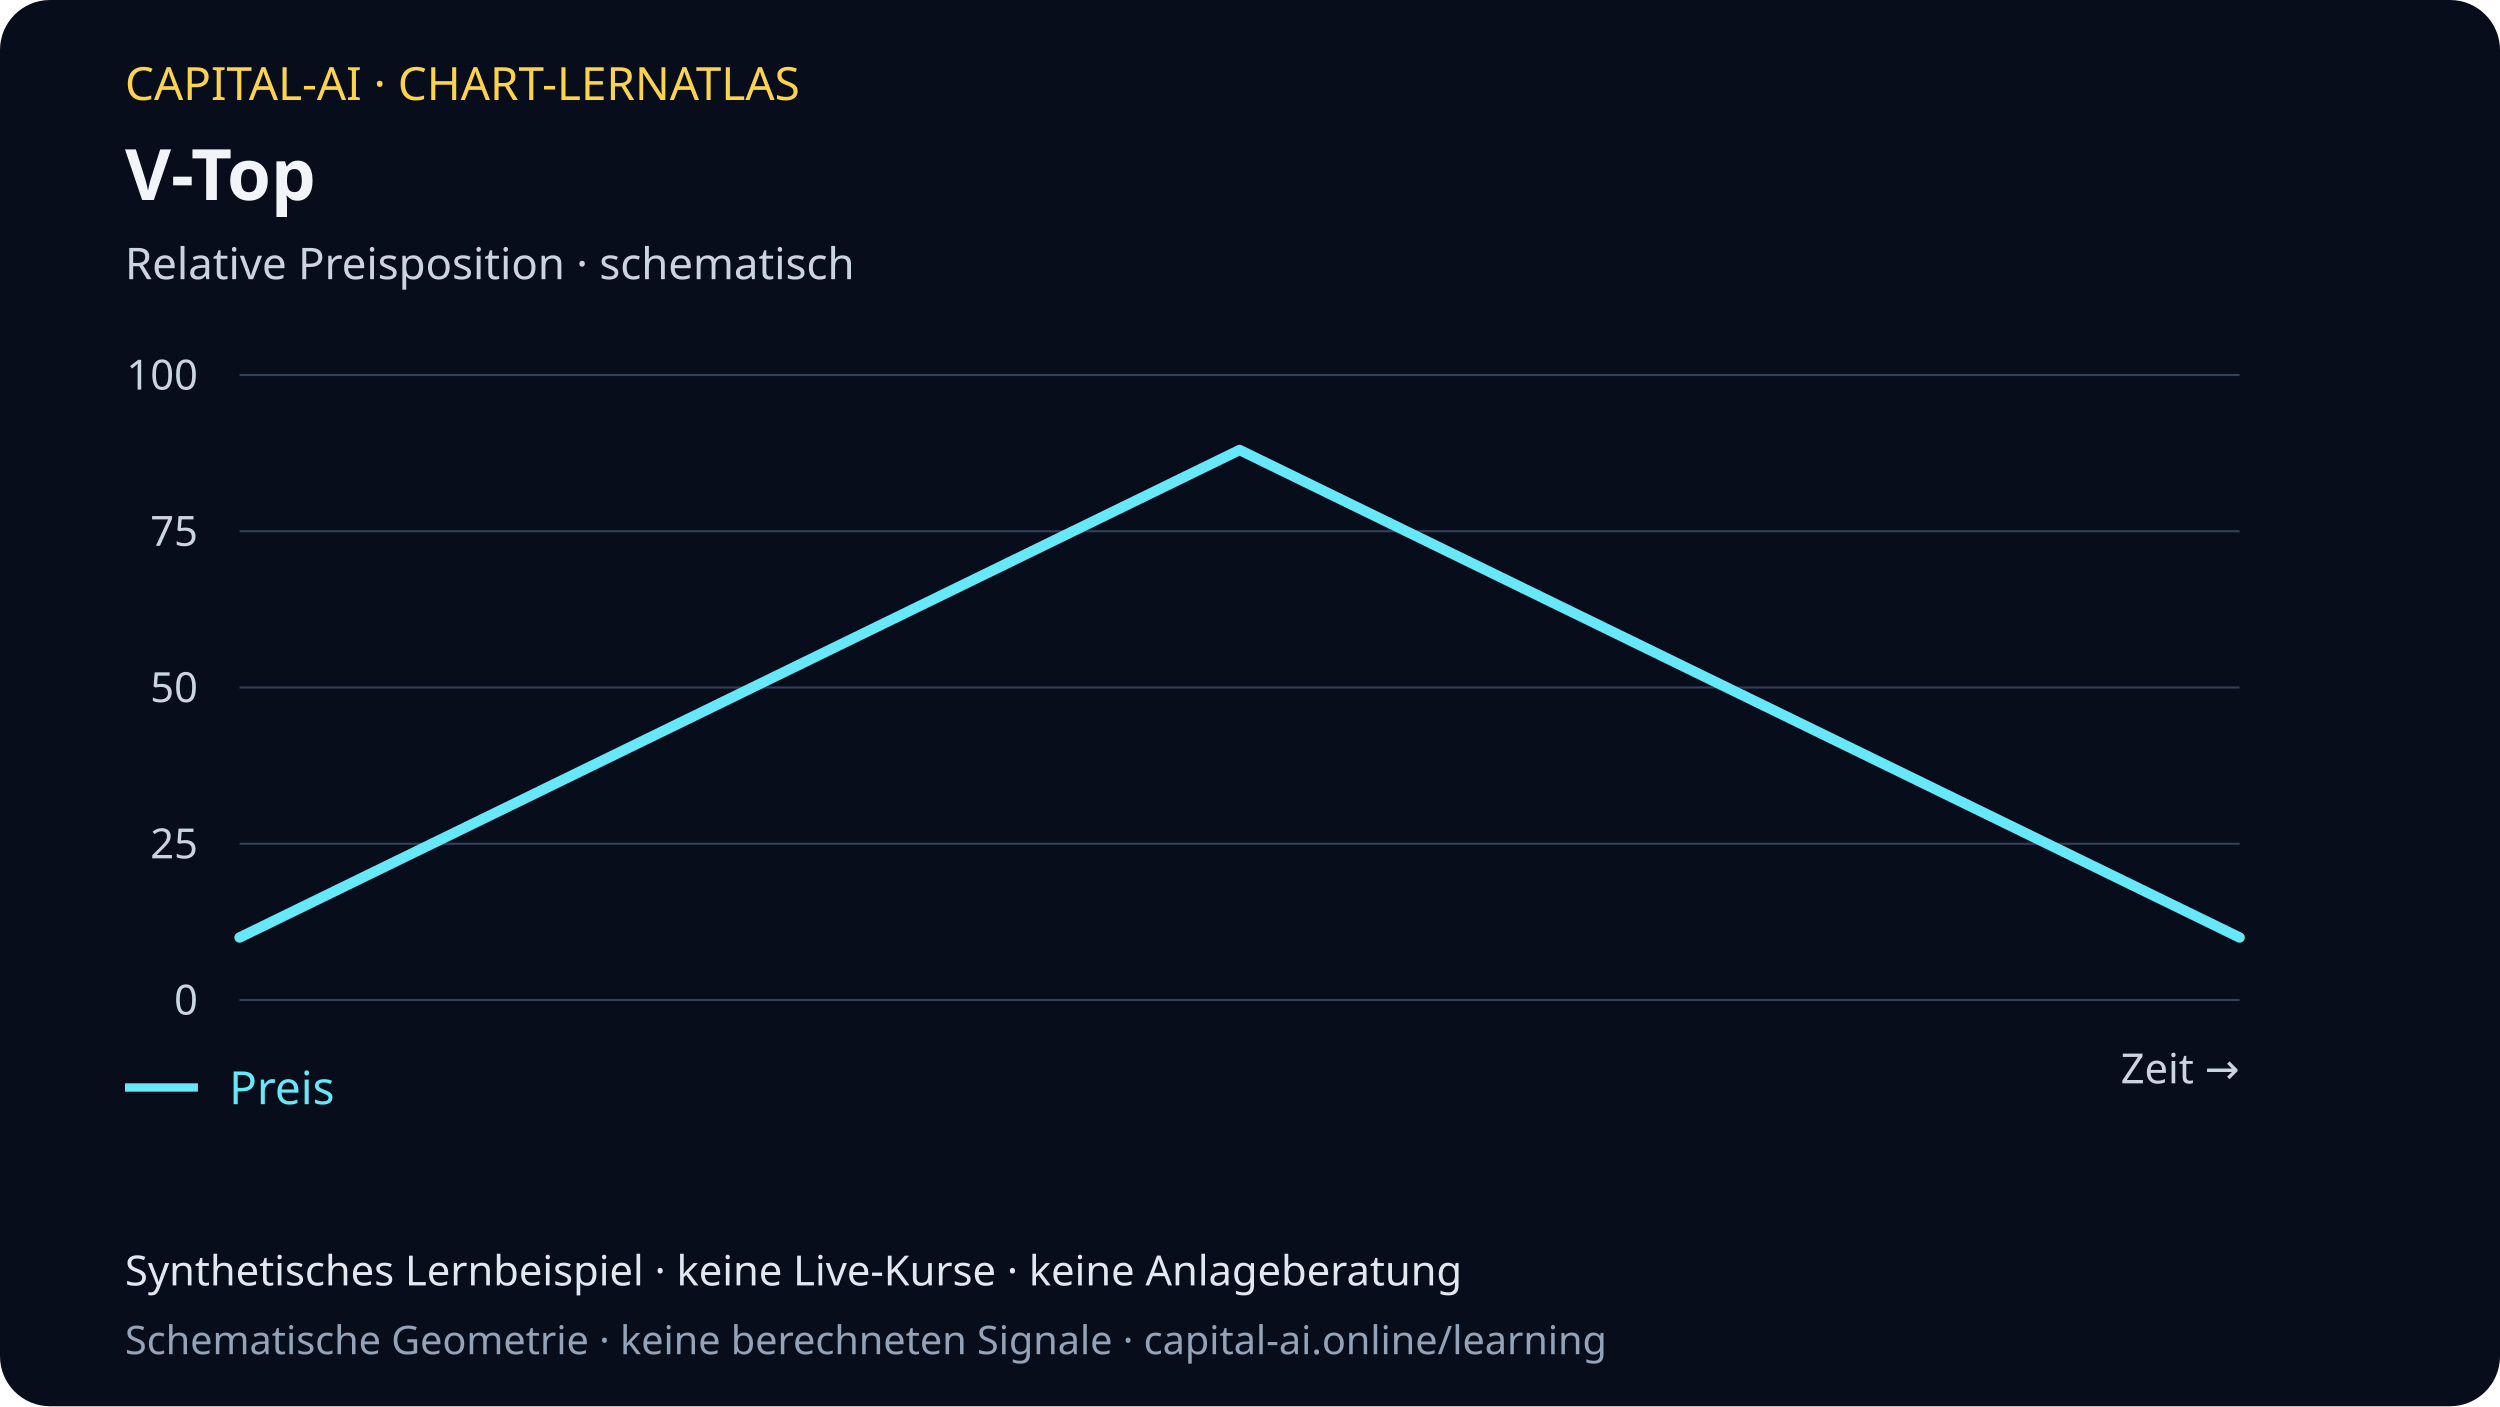
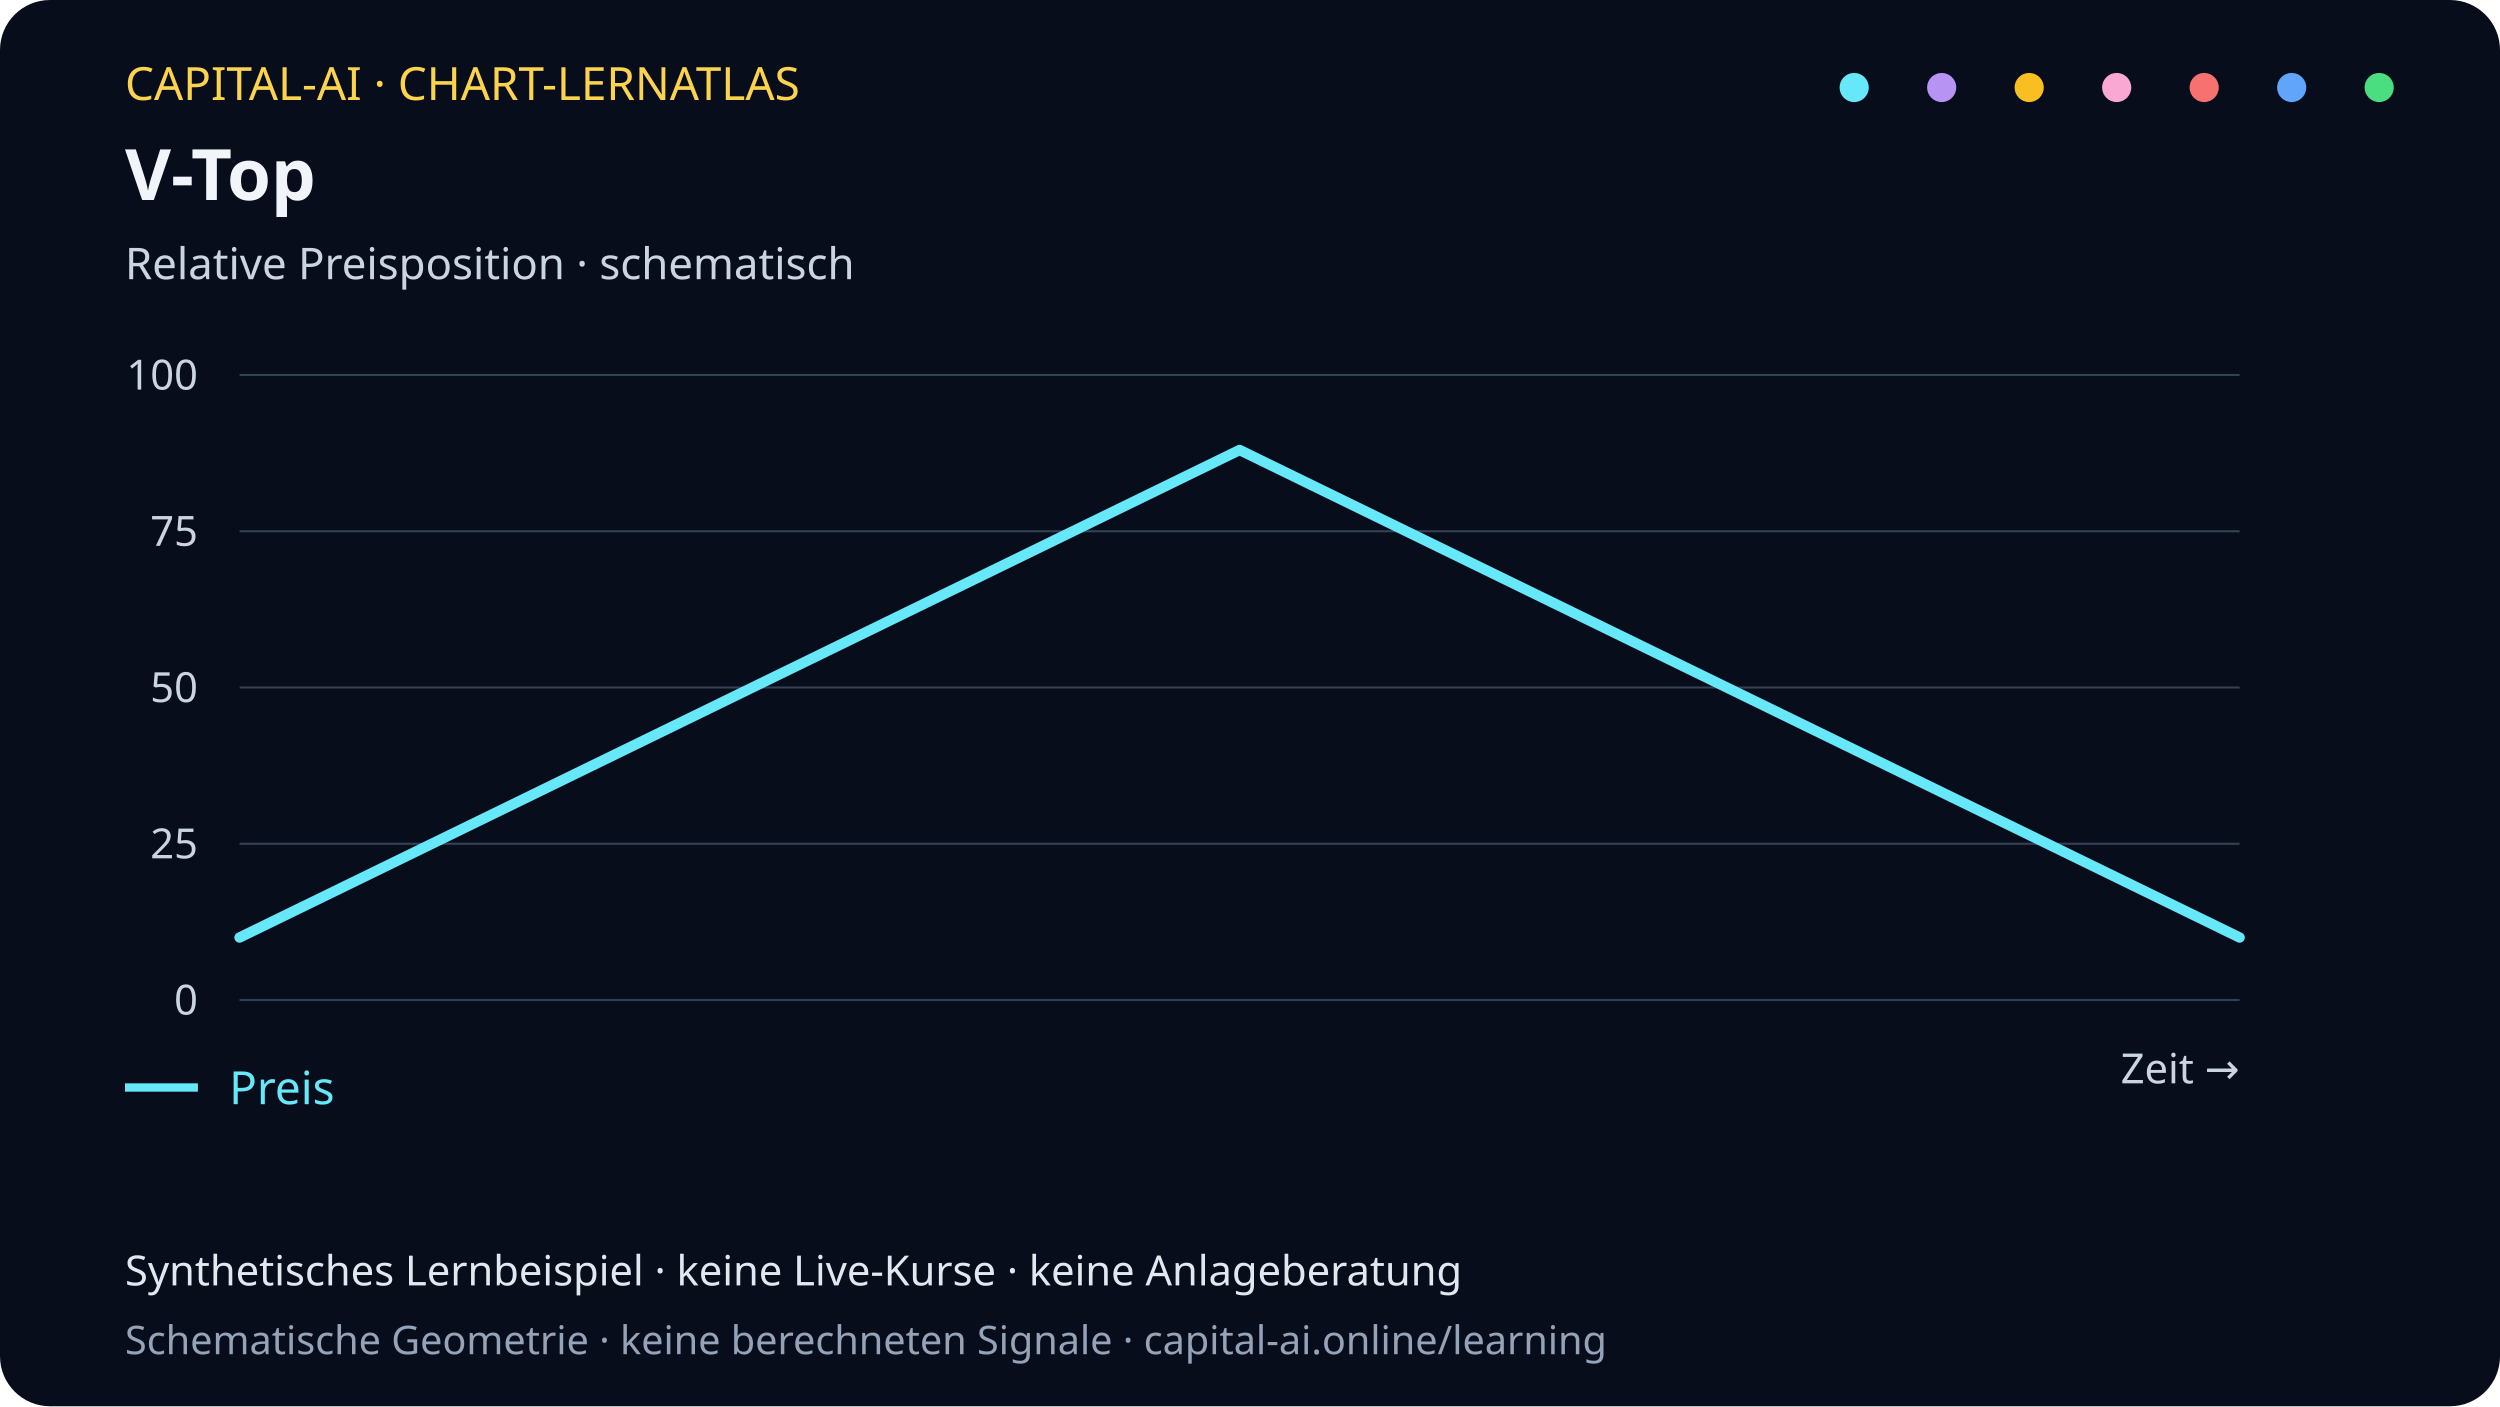
<svg xmlns="http://www.w3.org/2000/svg" viewBox="0 0 1200 675" role="img" aria-label="V-Top. Ein steiler Anstieg geht unmittelbar in einen schnellen Rückgang über. Das Schema vereinfacht Verlauf und Zeitebene. Synthetisches Lernbeispiel · keine Live-Kurse · keine Anlageberatung" class="h-auto w-full rounded-xl">
  <rect width="1200" height="675" rx="24" fill="#080d1c" />
+   <g aria-hidden="true" data-universe-spectrum="CAPITAL_AI_UNIVERSE@1">
+     <circle cx="890" cy="42" r="7" fill="#67E8F9" />
+     <circle cx="932" cy="42" r="7" fill="#B794F4" />
+     <circle cx="974" cy="42" r="7" fill="#F9BF21" />
+     <circle cx="1016" cy="42" r="7" fill="#F9A8D4" />
+     <circle cx="1058" cy="42" r="7" fill="#F87171" />
+     <circle cx="1100" cy="42" r="7" fill="#60A5FA" />
+     <circle cx="1142" cy="42" r="7" fill="#4ADE80" />
+   </g>
  <g font-family="system-ui, sans-serif">
    <text x="60" y="48" fill="#fcd34d" font-size="22">CAPITAL-AI · CHART-LERNATLAS</text>
    <text x="60" y="96" fill="#f1f5f9" font-size="34" font-weight="700">V-Top</text>
    <text x="60" y="134" fill="#cbd5e1" font-size="21">Relative Preisposition · schematisch</text>
    <g>
      <line x1="115" x2="1075" y1="480" y2="480" stroke="#334155" />
      <text x="95" y="487" text-anchor="end" fill="#cbd5e1" font-size="20">0</text>
    </g>
    <g>
      <line x1="115" x2="1075" y1="405" y2="405" stroke="#334155" />
      <text x="95" y="412" text-anchor="end" fill="#cbd5e1" font-size="20">25</text>
    </g>
    <g>
      <line x1="115" x2="1075" y1="330" y2="330" stroke="#334155" />
      <text x="95" y="337" text-anchor="end" fill="#cbd5e1" font-size="20">50</text>
    </g>
    <g>
      <line x1="115" x2="1075" y1="255" y2="255" stroke="#334155" />
      <text x="95" y="262" text-anchor="end" fill="#cbd5e1" font-size="20">75</text>
    </g>
    <g>
      <line x1="115" x2="1075" y1="180" y2="180" stroke="#334155" />
      <text x="95" y="187" text-anchor="end" fill="#cbd5e1" font-size="20">100</text>
    </g>
    <g>
      <polyline points="115,450 195,411 275,372 355,333 435,294 515,255 595,216 675,255 755,294 835,333 915,372 995,411 1075,450" fill="none" stroke="#67e8f9" stroke-width="5" stroke-linejoin="round" stroke-linecap="round" />
      <line x1="60" x2="95" y1="522" y2="522" stroke="#67e8f9" stroke-width="4" />
      <text x="110" y="530" fill="#67e8f9" font-size="22">Preis</text>
    </g>
    <text x="1075" y="520" text-anchor="end" fill="#cbd5e1" font-size="20">Zeit →</text>
    <text x="60" y="617" fill="#e2e8f0" font-size="20">Synthetisches Lernbeispiel · keine Live-Kurse · keine Anlageberatung</text>
    <text x="60" y="650" fill="#94a3b8" font-size="19">Schematische Geometrie · keine berechneten Signale · capital-ai.online/learning</text>
  </g>
</svg>
